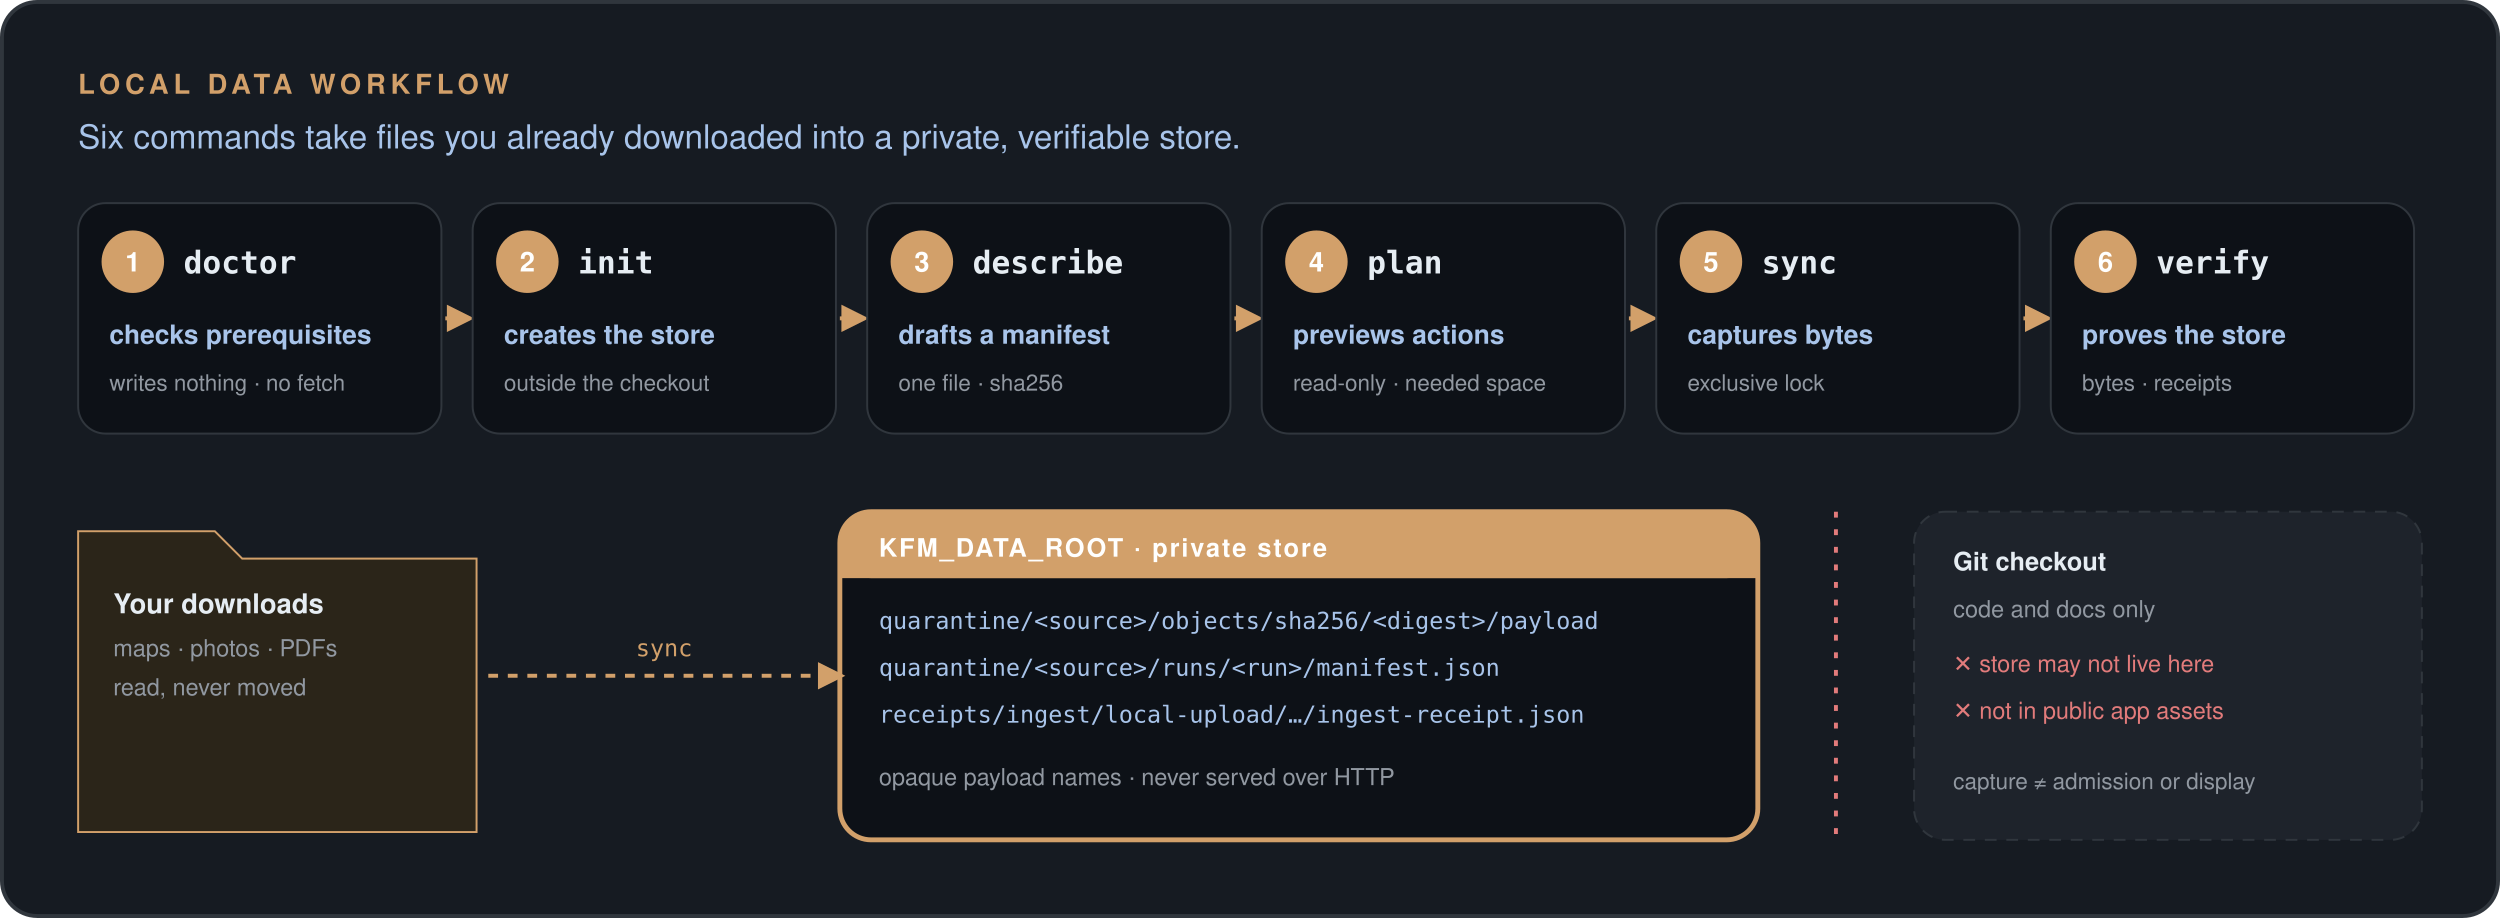
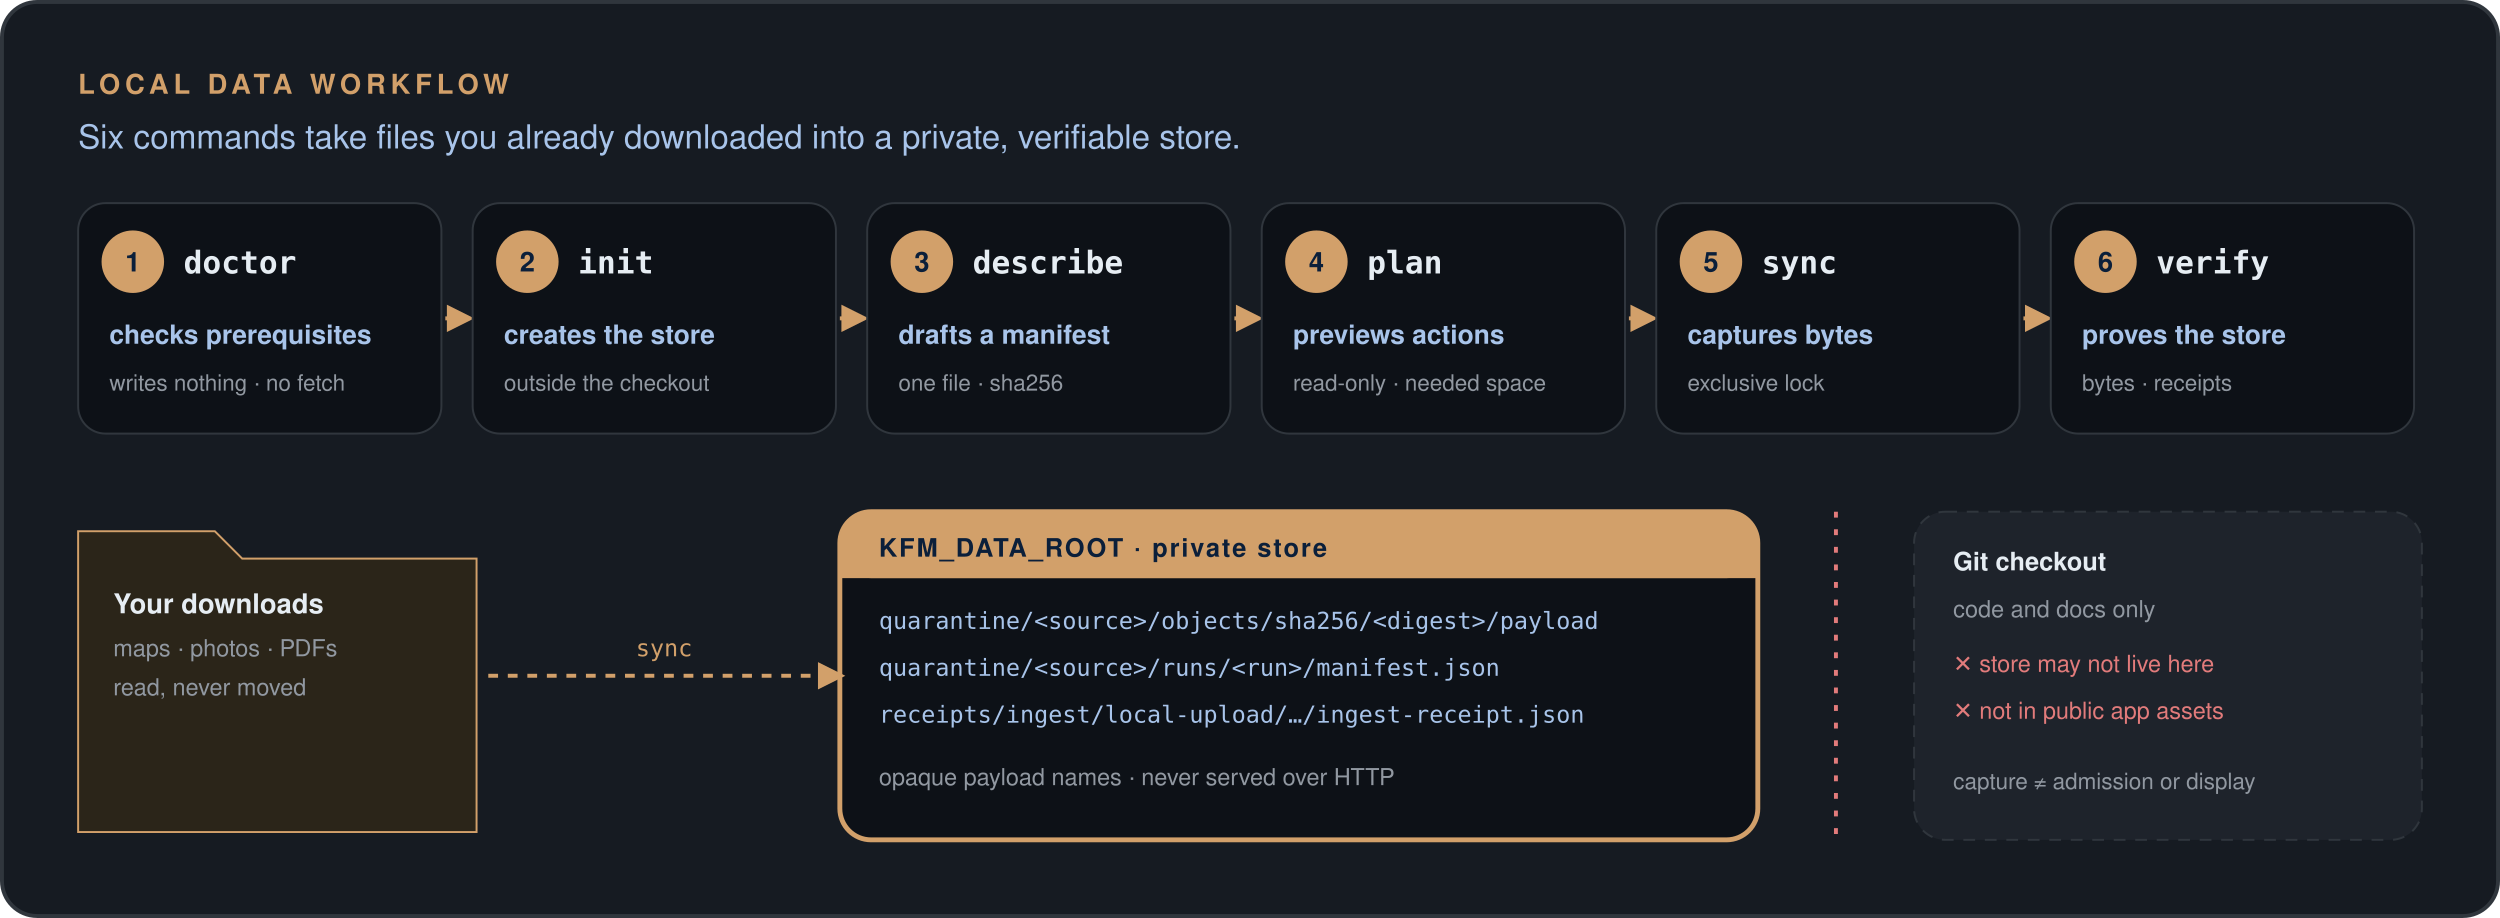
<svg xmlns="http://www.w3.org/2000/svg" viewBox="0 0 1280 470" width="1280" height="470" role="img" aria-labelledby="t d">
  <defs>
    <clipPath id="frame">
      <rect x="1" y="1" width="1278" height="468" rx="18" />
    </clipPath>
    <style>
      .serif{font-family:Georgia,'Times New Roman',serif}
      .sans{font-family:-apple-system,'Segoe UI',Helvetica,Arial,sans-serif}
      .mono{font-family:ui-monospace,SFMono-Regular,Menlo,Consolas,monospace}
      .lbl{font-family:-apple-system,'Segoe UI',Helvetica,Arial,sans-serif;font-size:14px;letter-spacing:2.5px;font-weight:700}
-       .st{animation:st 12s ease-out infinite}@keyframes st{0%{opacity:.35}4%,100%{opacity:1}}
-       .fl{animation:fl 4.8s cubic-bezier(.4,0,.3,1) infinite;opacity:0}@keyframes fl{0%{transform:translate(170px,346px);opacity:0}12%{opacity:1}70%{transform:translate(420px,346px);opacity:1}85%,100%{transform:translate(470px,346px) scale(.4);opacity:0}}
+       .st{opacity:1}@keyframes st{0%{opacity:.35}4%,100%{opacity:1}}
+       .fl{animation:fl 4s cubic-bezier(.4,0,.3,1) 1 both;opacity:0}@keyframes fl{0%{transform:translate(170px,346px);opacity:0}12%{opacity:1}70%{transform:translate(420px,346px);opacity:1}85%,100%{transform:translate(470px,346px) scale(.4);opacity:0}}
      @media (prefers-reduced-motion: reduce){.st,.fl{animation:none!important}.fl{opacity:0}}
    </style>
  </defs>
  <g clip-path="url(#frame)">
    <rect width="1280" height="470" fill="#161B22" />
    <defs>
      <marker id="ar" viewBox="0 0 10 10" refX="8" refY="5" markerWidth="7" markerHeight="7" orient="auto">
        <path d="M0,0 L10,5 L0,10 Z" fill="#D2A06A" />
      </marker>
    </defs>
    <text x="40" y="48" class="lbl" fill="#D2A06A">LOCAL DATA WORKFLOW</text>
    <text x="40" y="76" class="sans" font-size="17" fill="#A8C4EA">Six commands take files you already downloaded into a private, verifiable store.</text>
-     <g class="st" style="animation-delay:-12.0s">
+     <g class="st" style="animation-delay:-4s">
      <rect x="40" y="104" width="186" height="118" rx="14" fill="#0D1117" stroke="#30363D" />
      <circle cx="68" cy="134" r="16" fill="#D2A06A" />
-       <text x="68" y="139" text-anchor="middle" class="sans" font-size="14" font-weight="700" fill="#FFFFFE">1</text>
+       <text x="68" y="139" text-anchor="middle" class="sans" font-size="14" font-weight="700" fill="#0B1F3A">1</text>
      <text x="94" y="140" class="mono" font-size="16" font-weight="700" fill="#E6EDF3">doctor</text>
      <text x="56" y="176" class="sans" font-size="13.5" font-weight="600" fill="#A8C4EA">checks prerequisites</text>
      <text x="56" y="200" class="sans" font-size="11.5" fill="#9198A1">writes nothing · no fetch</text>
    </g>
    <path d="M228,163 H240" stroke="#D2A06A" stroke-width="2" marker-end="url(#ar)" />
-     <g class="st" style="animation-delay:-10.8s">
+     <g class="st" style="animation-delay:-3.6s">
      <rect x="242" y="104" width="186" height="118" rx="14" fill="#0D1117" stroke="#30363D" />
      <circle cx="270" cy="134" r="16" fill="#D2A06A" />
-       <text x="270" y="139" text-anchor="middle" class="sans" font-size="14" font-weight="700" fill="#FFFFFE">2</text>
+       <text x="270" y="139" text-anchor="middle" class="sans" font-size="14" font-weight="700" fill="#0B1F3A">2</text>
      <text x="296" y="140" class="mono" font-size="16" font-weight="700" fill="#E6EDF3">init</text>
      <text x="258" y="176" class="sans" font-size="13.5" font-weight="600" fill="#A8C4EA">creates the store</text>
      <text x="258" y="200" class="sans" font-size="11.5" fill="#9198A1">outside the checkout</text>
    </g>
    <path d="M430,163 H442" stroke="#D2A06A" stroke-width="2" marker-end="url(#ar)" />
-     <g class="st" style="animation-delay:-9.6s">
+     <g class="st" style="animation-delay:-3.2s">
      <rect x="444" y="104" width="186" height="118" rx="14" fill="#0D1117" stroke="#30363D" />
      <circle cx="472" cy="134" r="16" fill="#D2A06A" />
-       <text x="472" y="139" text-anchor="middle" class="sans" font-size="14" font-weight="700" fill="#FFFFFE">3</text>
+       <text x="472" y="139" text-anchor="middle" class="sans" font-size="14" font-weight="700" fill="#0B1F3A">3</text>
      <text x="498" y="140" class="mono" font-size="16" font-weight="700" fill="#E6EDF3">describe</text>
      <text x="460" y="176" class="sans" font-size="13.5" font-weight="600" fill="#A8C4EA">drafts a manifest</text>
      <text x="460" y="200" class="sans" font-size="11.5" fill="#9198A1">one file · sha256</text>
    </g>
    <path d="M632,163 H644" stroke="#D2A06A" stroke-width="2" marker-end="url(#ar)" />
-     <g class="st" style="animation-delay:-8.4s">
+     <g class="st" style="animation-delay:-2.8s">
      <rect x="646" y="104" width="186" height="118" rx="14" fill="#0D1117" stroke="#30363D" />
      <circle cx="674" cy="134" r="16" fill="#D2A06A" />
-       <text x="674" y="139" text-anchor="middle" class="sans" font-size="14" font-weight="700" fill="#FFFFFE">4</text>
+       <text x="674" y="139" text-anchor="middle" class="sans" font-size="14" font-weight="700" fill="#0B1F3A">4</text>
      <text x="700" y="140" class="mono" font-size="16" font-weight="700" fill="#E6EDF3">plan</text>
      <text x="662" y="176" class="sans" font-size="13.5" font-weight="600" fill="#A8C4EA">previews actions</text>
      <text x="662" y="200" class="sans" font-size="11.5" fill="#9198A1">read-only · needed space</text>
    </g>
    <path d="M834,163 H846" stroke="#D2A06A" stroke-width="2" marker-end="url(#ar)" />
-     <g class="st" style="animation-delay:-7.2s">
+     <g class="st" style="animation-delay:-2.4s">
      <rect x="848" y="104" width="186" height="118" rx="14" fill="#0D1117" stroke="#30363D" />
      <circle cx="876" cy="134" r="16" fill="#D2A06A" />
-       <text x="876" y="139" text-anchor="middle" class="sans" font-size="14" font-weight="700" fill="#FFFFFE">5</text>
+       <text x="876" y="139" text-anchor="middle" class="sans" font-size="14" font-weight="700" fill="#0B1F3A">5</text>
      <text x="902" y="140" class="mono" font-size="16" font-weight="700" fill="#E6EDF3">sync</text>
      <text x="864" y="176" class="sans" font-size="13.5" font-weight="600" fill="#A8C4EA">captures bytes</text>
      <text x="864" y="200" class="sans" font-size="11.5" fill="#9198A1">exclusive lock</text>
    </g>
    <path d="M1036,163 H1048" stroke="#D2A06A" stroke-width="2" marker-end="url(#ar)" />
-     <g class="st" style="animation-delay:-6.0s">
+     <g class="st" style="animation-delay:-2s">
      <rect x="1050" y="104" width="186" height="118" rx="14" fill="#0D1117" stroke="#30363D" />
      <circle cx="1078" cy="134" r="16" fill="#D2A06A" />
-       <text x="1078" y="139" text-anchor="middle" class="sans" font-size="14" font-weight="700" fill="#FFFFFE">6</text>
+       <text x="1078" y="139" text-anchor="middle" class="sans" font-size="14" font-weight="700" fill="#0B1F3A">6</text>
      <text x="1104" y="140" class="mono" font-size="16" font-weight="700" fill="#E6EDF3">verify</text>
      <text x="1066" y="176" class="sans" font-size="13.5" font-weight="600" fill="#A8C4EA">proves the store</text>
      <text x="1066" y="200" class="sans" font-size="11.5" fill="#9198A1">bytes · receipts</text>
    </g>
    <g class="sans">
      <path d="M40,272 h70 l14,14 h120 v140 h-204 Z" fill="#2B2519" stroke="#D2A06A" />
      <text x="58" y="314" font-size="14" font-weight="700" fill="#E6EDF3">Your downloads</text>
      <text x="58" y="336" font-size="12" fill="#9198A1">maps · photos · PDFs</text>
      <text x="58" y="356" font-size="12" fill="#9198A1">read, never moved</text>
      <rect x="430" y="262" width="470" height="168" rx="16" fill="#0D1117" stroke="#D2A06A" stroke-width="2.5" />
      <rect x="430" y="262" width="470" height="34" rx="16" fill="#D2A06A" />
      <rect x="430" y="280" width="470" height="16" fill="#D2A06A" />
-       <text x="450" y="285" font-size="13" font-weight="700" fill="#FFFFFE" letter-spacing="1">KFM_DATA_ROOT · private store</text>
+       <text x="450" y="285" font-size="13" font-weight="700" fill="#0B1F3A" letter-spacing="1">KFM_DATA_ROOT · private store</text>
      <text x="450" y="322" class="mono" font-size="12" fill="#A8C4EA">quarantine/&lt;source&gt;/objects/sha256/&lt;digest&gt;/payload</text>
      <text x="450" y="346" class="mono" font-size="12" fill="#A8C4EA">quarantine/&lt;source&gt;/runs/&lt;run&gt;/manifest.json</text>
      <text x="450" y="370" class="mono" font-size="12" fill="#A8C4EA">receipts/ingest/local-upload/…/ingest-receipt.json</text>
      <text x="450" y="402" font-size="12" fill="#9198A1">opaque payload names · never served over HTTP</text>
      <rect x="980" y="262" width="260" height="168" rx="16" fill="#1E232B" stroke="#30363D" stroke-dasharray="6 5" />
      <text x="1000" y="292" font-size="13" font-weight="700" fill="#E6EDF3">Git checkout</text>
      <text x="1000" y="316" font-size="12" fill="#9198A1">code and docs only</text>
      <text x="1000" y="344" font-size="12" fill="#E27B7B">✕ store may not live here</text>
      <text x="1000" y="368" font-size="12" fill="#E27B7B">✕ not in public app assets</text>
      <text x="1000" y="404" font-size="11.5" fill="#9198A1">capture ≠ admission or display</text>
    </g>
    <path d="M250,346 H430" stroke="#D2A06A" stroke-width="2" stroke-dasharray="5 5" marker-end="url(#ar)" />
    <text x="340" y="336" text-anchor="middle" class="mono" font-size="12" fill="#D2A06A">sync</text>
    <line x1="940" y1="262" x2="940" y2="430" stroke="#E27B7B" stroke-width="2" stroke-dasharray="3 6" />
-     <g class="fl" style="animation-delay:-0.0s">
+     <g class="fl" style="animation-delay:0s">
      <rect x="-9" y="-11" width="18" height="22" rx="2" fill="#0D1117" stroke="#7FA9E3" stroke-width="1.5" />
      <path d="M-5,-4 h10 M-5,1 h10 M-5,6 h7" stroke="#7FA9E3" stroke-width="1.2" />
    </g>
-     <g class="fl" style="animation-delay:-1.6s">
+     <g class="fl" style="animation-delay:-0.533s">
      <rect x="-9" y="-11" width="18" height="22" rx="2" fill="#0D1117" stroke="#7FA9E3" stroke-width="1.5" />
      <path d="M-5,-4 h10 M-5,1 h10 M-5,6 h7" stroke="#7FA9E3" stroke-width="1.2" />
    </g>
-     <g class="fl" style="animation-delay:-3.2s">
+     <g class="fl" style="animation-delay:-1.07s">
      <rect x="-9" y="-11" width="18" height="22" rx="2" fill="#0D1117" stroke="#7FA9E3" stroke-width="1.5" />
      <path d="M-5,-4 h10 M-5,1 h10 M-5,6 h7" stroke="#7FA9E3" stroke-width="1.2" />
    </g>
  </g>
  <rect x="1" y="1" width="1278" height="468" rx="18" fill="none" stroke="#30363D" stroke-width="2" />
</svg>
